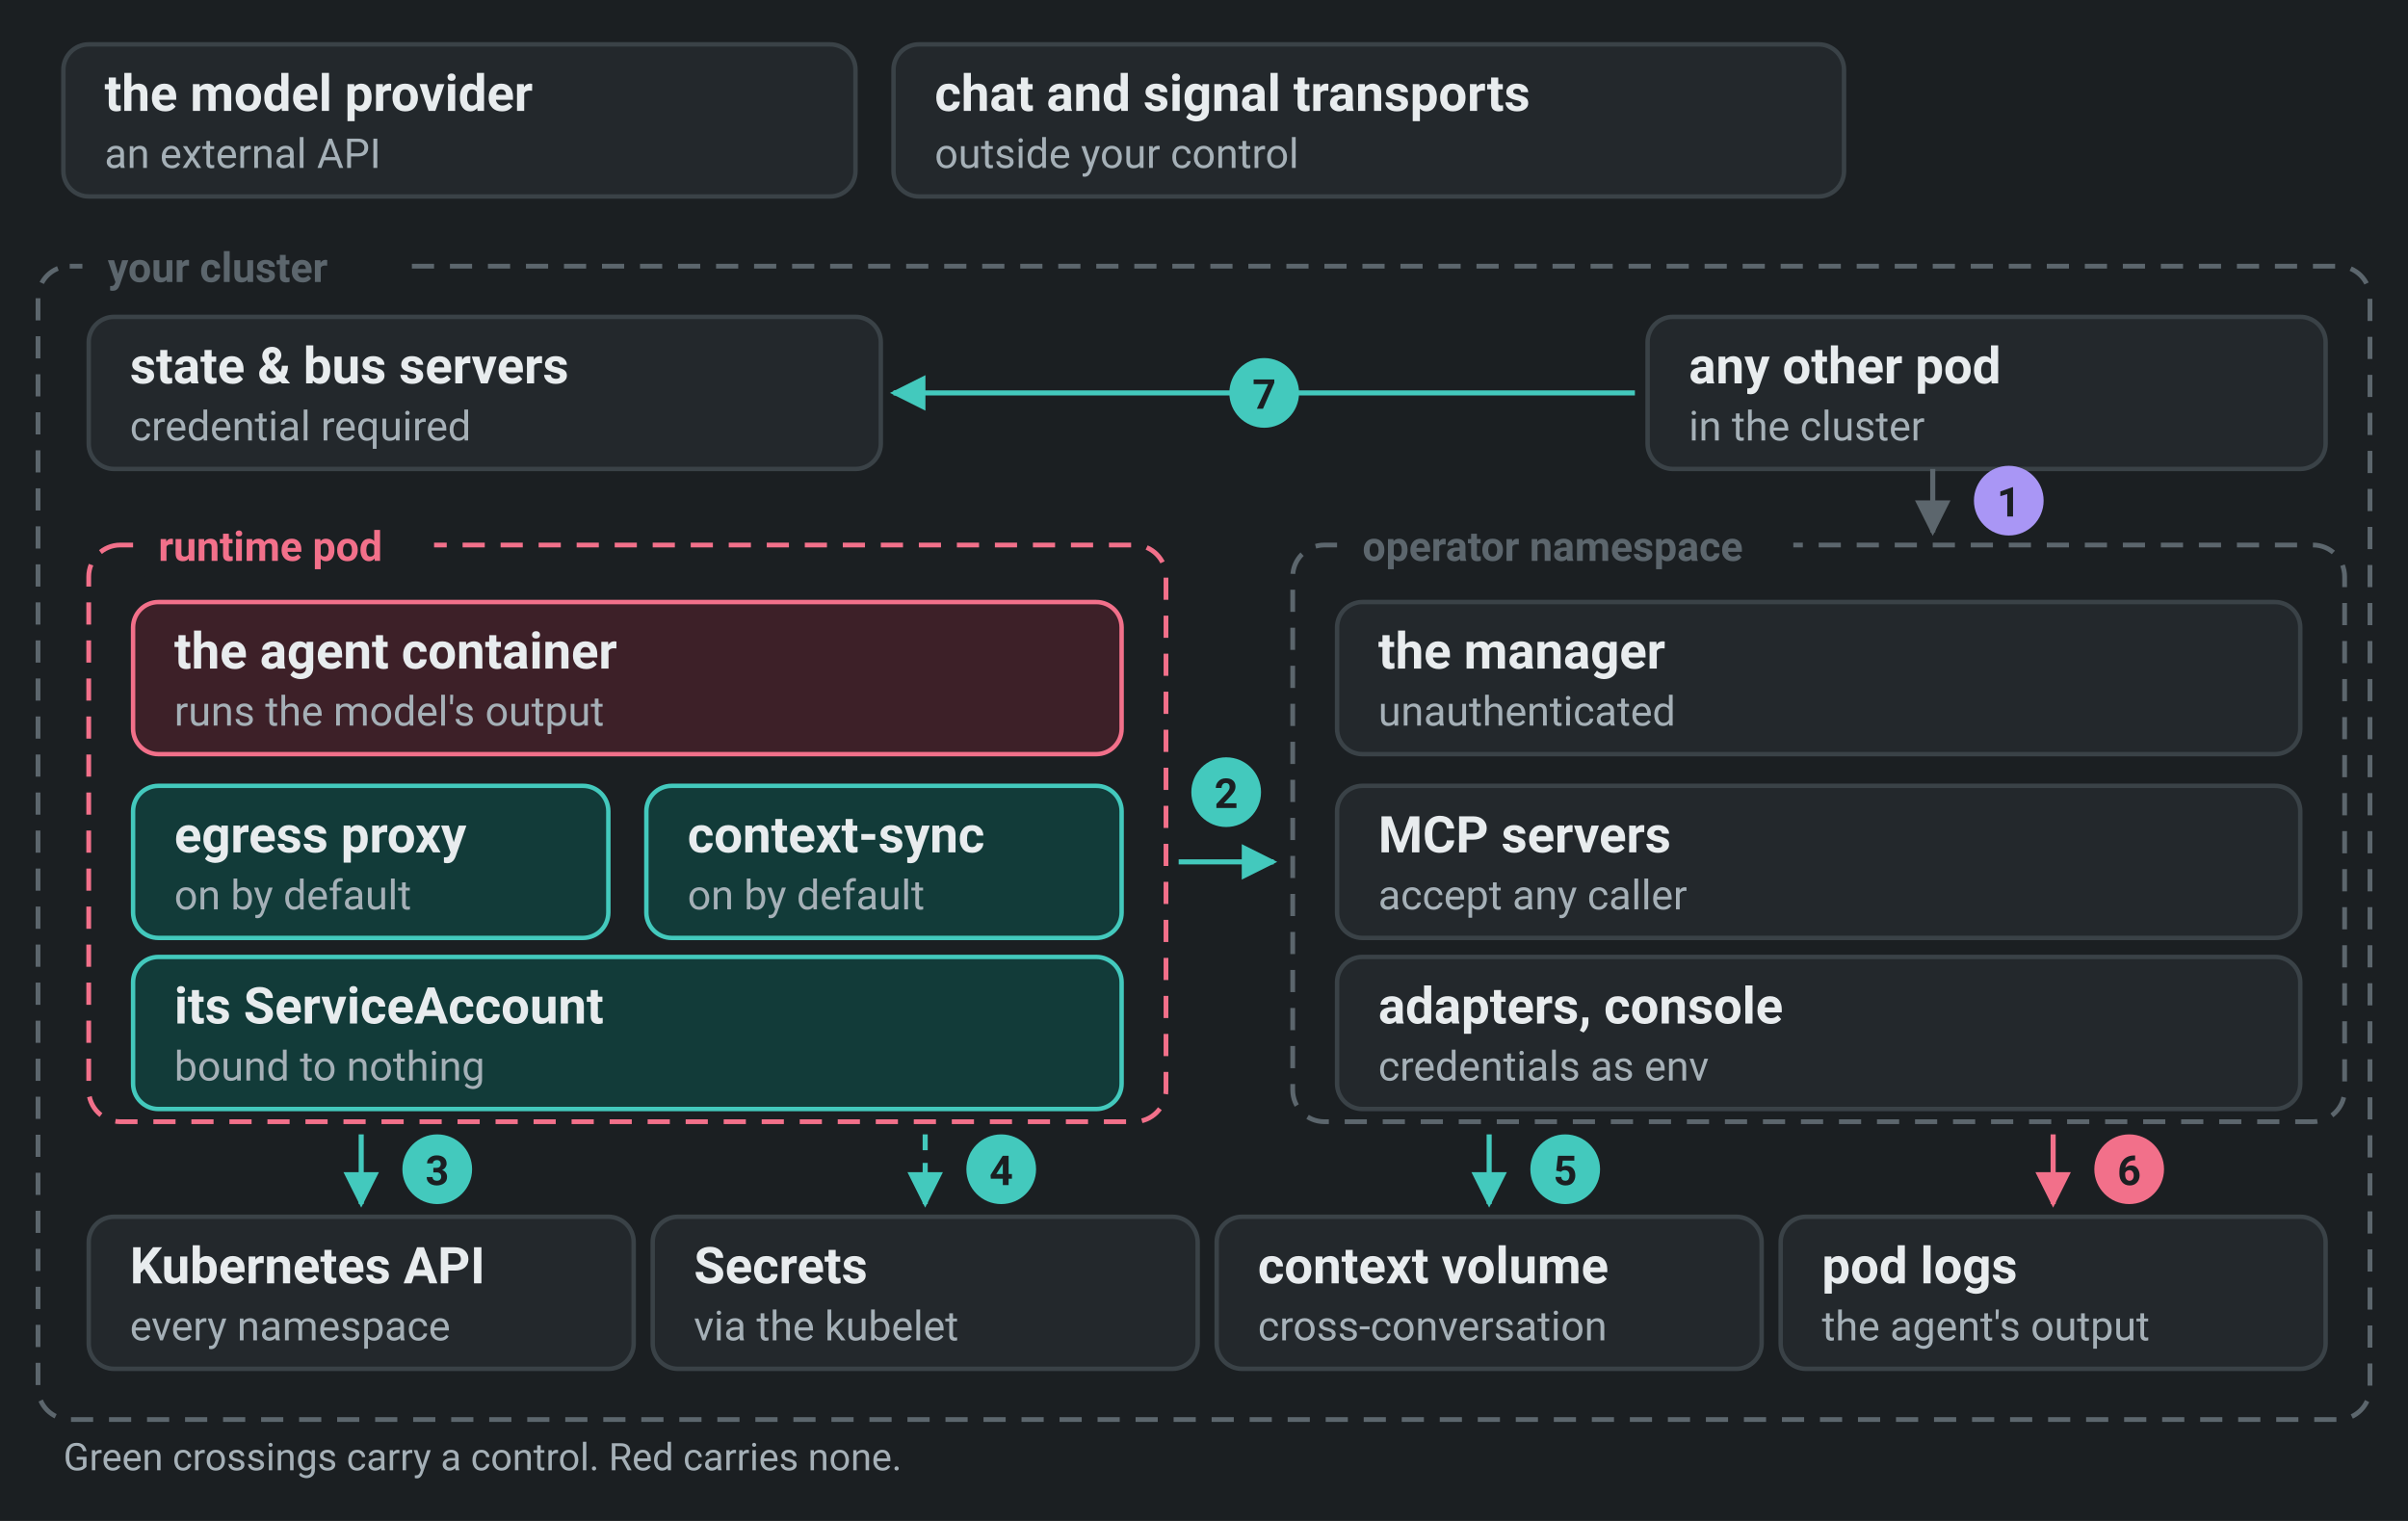
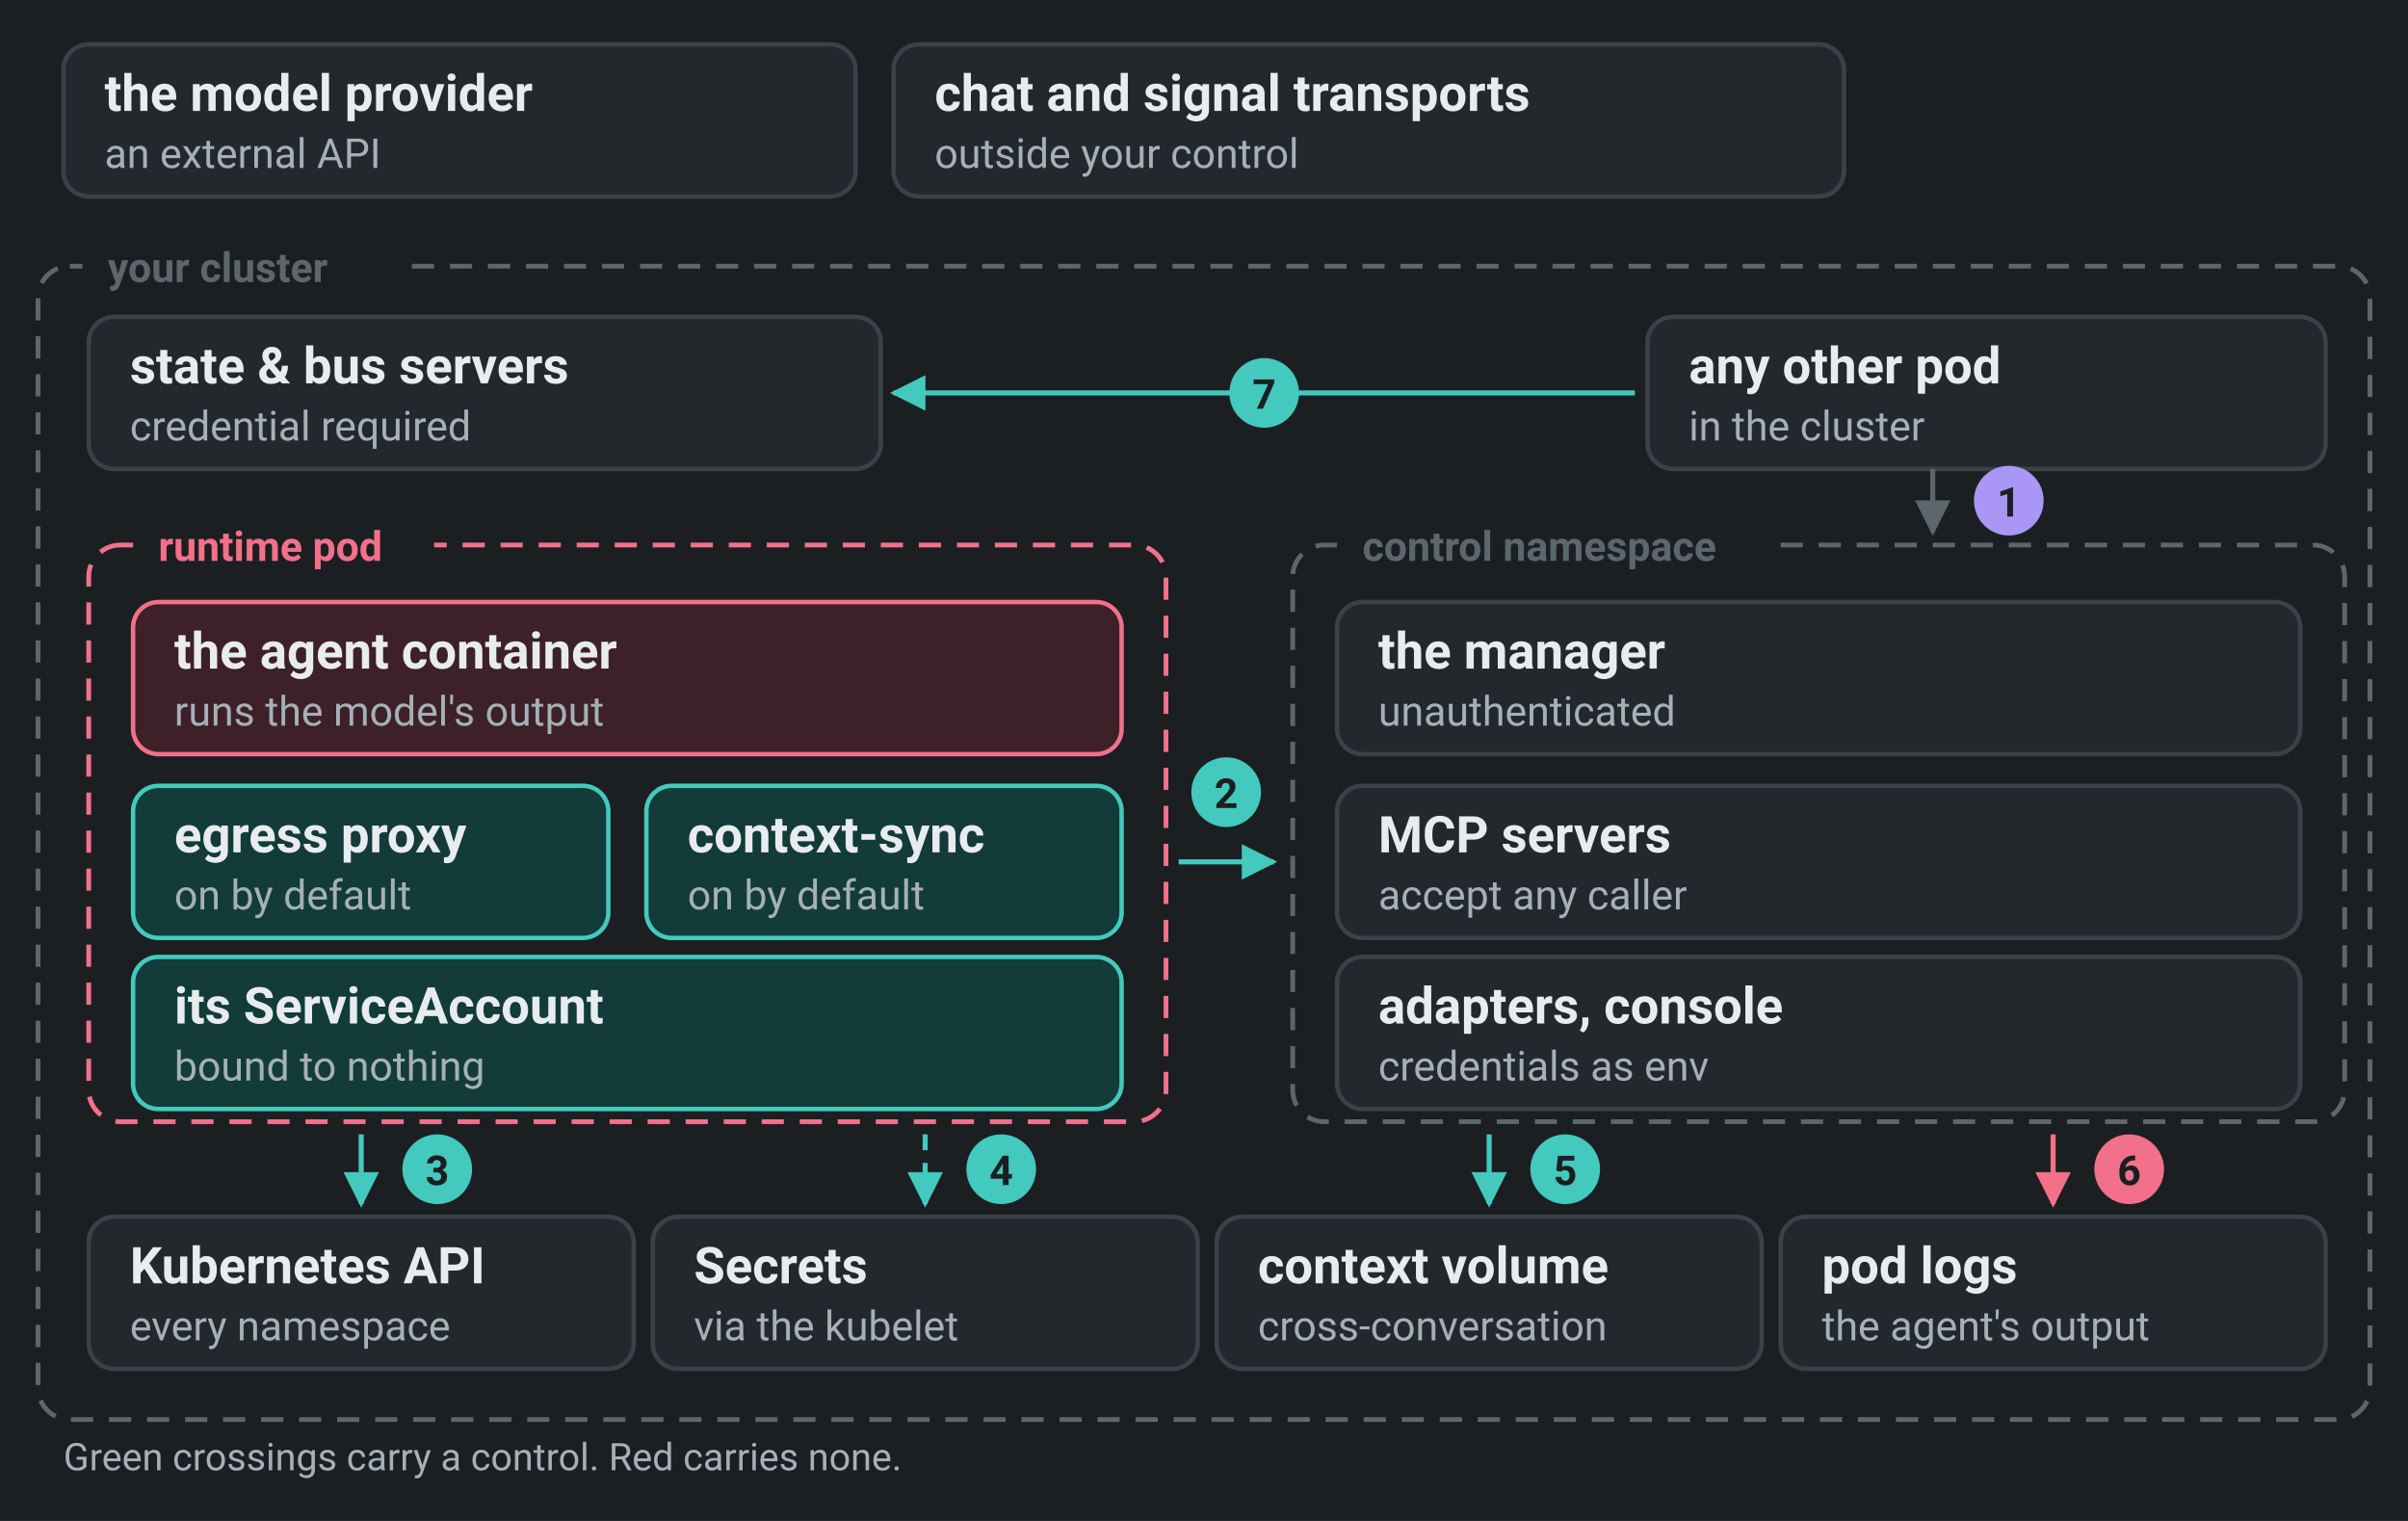
<svg xmlns="http://www.w3.org/2000/svg" viewBox="0 0 760 480" width="760" height="480" role="img">
  <rect width="760" height="480" fill="#1b1f22" />
  <defs>
    <marker id="ar-borderStrong" viewBox="0 0 10 10" refX="9" refY="5" markerWidth="7" markerHeight="7" orient="auto-start-reverse">
      <path d="M0,0 L10,5 L0,10 z" fill="#5c666d" />
    </marker>
    <marker id="ar-danger" viewBox="0 0 10 10" refX="9" refY="5" markerWidth="7" markerHeight="7" orient="auto-start-reverse">
      <path d="M0,0 L10,5 L0,10 z" fill="#f2708a" />
    </marker>
    <marker id="ar-brand" viewBox="0 0 10 10" refX="9" refY="5" markerWidth="7" markerHeight="7" orient="auto-start-reverse">
      <path d="M0,0 L10,5 L0,10 z" fill="#43c9bd" />
    </marker>
  </defs>
  <rect x="20" y="14" width="250" height="48" rx="8" fill="#23282c" stroke="#3a4247" stroke-width="1.4" />
  <text x="33" y="35" fill="#e8ecee" font-size="16" font-weight="600" text-anchor="start" font-family="ui-sans-serif, system-ui, -apple-system, 'Segoe UI', Roboto, 'Helvetica Neue', Arial, sans-serif">the model provider</text>
  <text x="33" y="53" fill="#a5b0b7" font-size="13" font-weight="400" text-anchor="start" font-family="ui-sans-serif, system-ui, -apple-system, 'Segoe UI', Roboto, 'Helvetica Neue', Arial, sans-serif">an external API</text>
  <rect x="282" y="14" width="300" height="48" rx="8" fill="#23282c" stroke="#3a4247" stroke-width="1.4" />
  <text x="295" y="35" fill="#e8ecee" font-size="16" font-weight="600" text-anchor="start" font-family="ui-sans-serif, system-ui, -apple-system, 'Segoe UI', Roboto, 'Helvetica Neue', Arial, sans-serif">chat and signal transports</text>
  <text x="295" y="53" fill="#a5b0b7" font-size="13" font-weight="400" text-anchor="start" font-family="ui-sans-serif, system-ui, -apple-system, 'Segoe UI', Roboto, 'Helvetica Neue', Arial, sans-serif">outside your control</text>
  <rect x="12" y="84" width="736" height="364" rx="10" fill="none" stroke="#5c666d" stroke-width="1.5" stroke-dasharray="7 5" />
  <rect x="26" y="74" width="102" height="20" rx="5" fill="#1b1f22" />
  <text x="34" y="89" fill="#5c666d" font-size="13" font-weight="600" text-anchor="start" font-family="ui-sans-serif, system-ui, -apple-system, 'Segoe UI', Roboto, 'Helvetica Neue', Arial, sans-serif">your cluster</text>
  <rect x="520" y="100" width="214" height="48" rx="8" fill="#23282c" stroke="#3a4247" stroke-width="1.4" />
  <text x="533" y="121" fill="#e8ecee" font-size="16" font-weight="600" text-anchor="start" font-family="ui-sans-serif, system-ui, -apple-system, 'Segoe UI', Roboto, 'Helvetica Neue', Arial, sans-serif">any other pod</text>
  <text x="533" y="139" fill="#a5b0b7" font-size="13" font-weight="400" text-anchor="start" font-family="ui-sans-serif, system-ui, -apple-system, 'Segoe UI', Roboto, 'Helvetica Neue', Arial, sans-serif">in the cluster</text>
  <rect x="28" y="100" width="250" height="48" rx="8" fill="#23282c" stroke="#3a4247" stroke-width="1.4" />
  <text x="41" y="121" fill="#e8ecee" font-size="16" font-weight="600" text-anchor="start" font-family="ui-sans-serif, system-ui, -apple-system, 'Segoe UI', Roboto, 'Helvetica Neue', Arial, sans-serif">state &amp; bus servers</text>
  <text x="41" y="139" fill="#a5b0b7" font-size="13" font-weight="400" text-anchor="start" font-family="ui-sans-serif, system-ui, -apple-system, 'Segoe UI', Roboto, 'Helvetica Neue', Arial, sans-serif">credential required</text>
  <rect x="28" y="172" width="340" height="182" rx="10" fill="none" stroke="#f2708a" stroke-width="1.5" stroke-dasharray="7 5" />
  <rect x="42" y="162" width="95" height="20" rx="5" fill="#1b1f22" />
  <text x="50" y="177" fill="#f2708a" font-size="13" font-weight="600" text-anchor="start" font-family="ui-sans-serif, system-ui, -apple-system, 'Segoe UI', Roboto, 'Helvetica Neue', Arial, sans-serif">runtime pod</text>
  <rect x="42" y="190" width="312" height="48" rx="8" fill="#3d2028" stroke="#f2708a" stroke-width="1.4" />
  <text x="55" y="211" fill="#e8ecee" font-size="16" font-weight="600" text-anchor="start" font-family="ui-sans-serif, system-ui, -apple-system, 'Segoe UI', Roboto, 'Helvetica Neue', Arial, sans-serif">the agent container</text>
  <text x="55" y="229" fill="#a5b0b7" font-size="13" font-weight="400" text-anchor="start" font-family="ui-sans-serif, system-ui, -apple-system, 'Segoe UI', Roboto, 'Helvetica Neue', Arial, sans-serif">runs the model's output</text>
  <rect x="42" y="248" width="150" height="48" rx="8" fill="#123b39" stroke="#43c9bd" stroke-width="1.4" />
  <text x="55" y="269" fill="#e8ecee" font-size="16" font-weight="600" text-anchor="start" font-family="ui-sans-serif, system-ui, -apple-system, 'Segoe UI', Roboto, 'Helvetica Neue', Arial, sans-serif">egress proxy</text>
  <text x="55" y="287" fill="#a5b0b7" font-size="13" font-weight="400" text-anchor="start" font-family="ui-sans-serif, system-ui, -apple-system, 'Segoe UI', Roboto, 'Helvetica Neue', Arial, sans-serif">on by default</text>
  <rect x="204" y="248" width="150" height="48" rx="8" fill="#123b39" stroke="#43c9bd" stroke-width="1.4" />
  <text x="217" y="269" fill="#e8ecee" font-size="16" font-weight="600" text-anchor="start" font-family="ui-sans-serif, system-ui, -apple-system, 'Segoe UI', Roboto, 'Helvetica Neue', Arial, sans-serif">context-sync</text>
  <text x="217" y="287" fill="#a5b0b7" font-size="13" font-weight="400" text-anchor="start" font-family="ui-sans-serif, system-ui, -apple-system, 'Segoe UI', Roboto, 'Helvetica Neue', Arial, sans-serif">on by default</text>
  <rect x="42" y="302" width="312" height="48" rx="8" fill="#123b39" stroke="#43c9bd" stroke-width="1.4" />
  <text x="55" y="323" fill="#e8ecee" font-size="16" font-weight="600" text-anchor="start" font-family="ui-sans-serif, system-ui, -apple-system, 'Segoe UI', Roboto, 'Helvetica Neue', Arial, sans-serif">its ServiceAccount</text>
  <text x="55" y="341" fill="#a5b0b7" font-size="13" font-weight="400" text-anchor="start" font-family="ui-sans-serif, system-ui, -apple-system, 'Segoe UI', Roboto, 'Helvetica Neue', Arial, sans-serif">bound to nothing</text>
  <rect x="408" y="172" width="332" height="182" rx="10" fill="none" stroke="#5c666d" stroke-width="1.5" stroke-dasharray="7 5" />
-   <rect x="422" y="162" width="144" height="20" rx="5" fill="#1b1f22" />
-   <text x="430" y="177" fill="#5c666d" font-size="13" font-weight="600" text-anchor="start" font-family="ui-sans-serif, system-ui, -apple-system, 'Segoe UI', Roboto, 'Helvetica Neue', Arial, sans-serif">operator namespace</text>
+   <rect x="422" y="162" width="137" height="20" rx="5" fill="#1b1f22" />
+   <text x="430" y="177" fill="#5c666d" font-size="13" font-weight="600" text-anchor="start" font-family="ui-sans-serif, system-ui, -apple-system, 'Segoe UI', Roboto, 'Helvetica Neue', Arial, sans-serif">control namespace</text>
  <rect x="422" y="190" width="304" height="48" rx="8" fill="#23282c" stroke="#3a4247" stroke-width="1.4" />
  <text x="435" y="211" fill="#e8ecee" font-size="16" font-weight="600" text-anchor="start" font-family="ui-sans-serif, system-ui, -apple-system, 'Segoe UI', Roboto, 'Helvetica Neue', Arial, sans-serif">the manager</text>
  <text x="435" y="229" fill="#a5b0b7" font-size="13" font-weight="400" text-anchor="start" font-family="ui-sans-serif, system-ui, -apple-system, 'Segoe UI', Roboto, 'Helvetica Neue', Arial, sans-serif">unauthenticated</text>
  <rect x="422" y="248" width="304" height="48" rx="8" fill="#23282c" stroke="#3a4247" stroke-width="1.4" />
  <text x="435" y="269" fill="#e8ecee" font-size="16" font-weight="600" text-anchor="start" font-family="ui-sans-serif, system-ui, -apple-system, 'Segoe UI', Roboto, 'Helvetica Neue', Arial, sans-serif">MCP servers</text>
  <text x="435" y="287" fill="#a5b0b7" font-size="13" font-weight="400" text-anchor="start" font-family="ui-sans-serif, system-ui, -apple-system, 'Segoe UI', Roboto, 'Helvetica Neue', Arial, sans-serif">accept any caller</text>
  <rect x="422" y="302" width="304" height="48" rx="8" fill="#23282c" stroke="#3a4247" stroke-width="1.4" />
  <text x="435" y="323" fill="#e8ecee" font-size="16" font-weight="600" text-anchor="start" font-family="ui-sans-serif, system-ui, -apple-system, 'Segoe UI', Roboto, 'Helvetica Neue', Arial, sans-serif">adapters, console</text>
  <text x="435" y="341" fill="#a5b0b7" font-size="13" font-weight="400" text-anchor="start" font-family="ui-sans-serif, system-ui, -apple-system, 'Segoe UI', Roboto, 'Helvetica Neue', Arial, sans-serif">credentials as env</text>
  <rect x="28" y="384" width="172" height="48" rx="8" fill="#23282c" stroke="#3a4247" stroke-width="1.4" />
  <text x="41" y="405" fill="#e8ecee" font-size="16" font-weight="600" text-anchor="start" font-family="ui-sans-serif, system-ui, -apple-system, 'Segoe UI', Roboto, 'Helvetica Neue', Arial, sans-serif">Kubernetes API</text>
  <text x="41" y="423" fill="#a5b0b7" font-size="13" font-weight="400" text-anchor="start" font-family="ui-sans-serif, system-ui, -apple-system, 'Segoe UI', Roboto, 'Helvetica Neue', Arial, sans-serif">every namespace</text>
  <rect x="206" y="384" width="172" height="48" rx="8" fill="#23282c" stroke="#3a4247" stroke-width="1.4" />
  <text x="219" y="405" fill="#e8ecee" font-size="16" font-weight="600" text-anchor="start" font-family="ui-sans-serif, system-ui, -apple-system, 'Segoe UI', Roboto, 'Helvetica Neue', Arial, sans-serif">Secrets</text>
  <text x="219" y="423" fill="#a5b0b7" font-size="13" font-weight="400" text-anchor="start" font-family="ui-sans-serif, system-ui, -apple-system, 'Segoe UI', Roboto, 'Helvetica Neue', Arial, sans-serif">via the kubelet</text>
  <rect x="384" y="384" width="172" height="48" rx="8" fill="#23282c" stroke="#3a4247" stroke-width="1.4" />
  <text x="397" y="405" fill="#e8ecee" font-size="16" font-weight="600" text-anchor="start" font-family="ui-sans-serif, system-ui, -apple-system, 'Segoe UI', Roboto, 'Helvetica Neue', Arial, sans-serif">context volume</text>
  <text x="397" y="423" fill="#a5b0b7" font-size="13" font-weight="400" text-anchor="start" font-family="ui-sans-serif, system-ui, -apple-system, 'Segoe UI', Roboto, 'Helvetica Neue', Arial, sans-serif">cross-conversation</text>
  <rect x="562" y="384" width="172" height="48" rx="8" fill="#23282c" stroke="#3a4247" stroke-width="1.4" />
  <text x="575" y="405" fill="#e8ecee" font-size="16" font-weight="600" text-anchor="start" font-family="ui-sans-serif, system-ui, -apple-system, 'Segoe UI', Roboto, 'Helvetica Neue', Arial, sans-serif">pod logs</text>
  <text x="575" y="423" fill="#a5b0b7" font-size="13" font-weight="400" text-anchor="start" font-family="ui-sans-serif, system-ui, -apple-system, 'Segoe UI', Roboto, 'Helvetica Neue', Arial, sans-serif">the agent's output</text>
  <path d="M610,148 L610,168" stroke="#5c666d" stroke-width="1.6" fill="none" marker-end="url(#ar-borderStrong)" />
  <circle cx="634" cy="158" r="11" fill="#a996f5" />
  <text x="634" y="163" fill="#1b1f22" font-size="13" font-weight="700" text-anchor="middle" font-family="ui-sans-serif, system-ui, -apple-system, 'Segoe UI', Roboto, 'Helvetica Neue', Arial, sans-serif">1</text>
  <path d="M372,272 L402,272" stroke="#43c9bd" stroke-width="1.6" fill="none" marker-end="url(#ar-brand)" />
  <circle cx="387" cy="250" r="11" fill="#43c9bd" />
  <text x="387" y="255" fill="#1b1f22" font-size="13" font-weight="700" text-anchor="middle" font-family="ui-sans-serif, system-ui, -apple-system, 'Segoe UI', Roboto, 'Helvetica Neue', Arial, sans-serif">2</text>
  <path d="M114,358 L114,380" stroke="#43c9bd" stroke-width="1.6" fill="none" marker-end="url(#ar-brand)" />
  <circle cx="138" cy="369" r="11" fill="#43c9bd" />
  <text x="138" y="374" fill="#1b1f22" font-size="13" font-weight="700" text-anchor="middle" font-family="ui-sans-serif, system-ui, -apple-system, 'Segoe UI', Roboto, 'Helvetica Neue', Arial, sans-serif">3</text>
  <path d="M292,358 L292,380" stroke="#43c9bd" stroke-width="1.6" fill="none" marker-end="url(#ar-brand)" stroke-dasharray="5 4" />
  <circle cx="316" cy="369" r="11" fill="#43c9bd" />
  <text x="316" y="374" fill="#1b1f22" font-size="13" font-weight="700" text-anchor="middle" font-family="ui-sans-serif, system-ui, -apple-system, 'Segoe UI', Roboto, 'Helvetica Neue', Arial, sans-serif">4</text>
  <path d="M470,358 L470,380" stroke="#43c9bd" stroke-width="1.6" fill="none" marker-end="url(#ar-brand)" />
  <circle cx="494" cy="369" r="11" fill="#43c9bd" />
  <text x="494" y="374" fill="#1b1f22" font-size="13" font-weight="700" text-anchor="middle" font-family="ui-sans-serif, system-ui, -apple-system, 'Segoe UI', Roboto, 'Helvetica Neue', Arial, sans-serif">5</text>
  <path d="M648,358 L648,380" stroke="#f2708a" stroke-width="1.6" fill="none" marker-end="url(#ar-danger)" />
  <circle cx="672" cy="369" r="11" fill="#f2708a" />
  <text x="672" y="374" fill="#1b1f22" font-size="13" font-weight="700" text-anchor="middle" font-family="ui-sans-serif, system-ui, -apple-system, 'Segoe UI', Roboto, 'Helvetica Neue', Arial, sans-serif">6</text>
  <path d="M516,124 L282,124" stroke="#43c9bd" stroke-width="1.6" fill="none" marker-end="url(#ar-brand)" />
  <circle cx="399" cy="124" r="11" fill="#43c9bd" />
  <text x="399" y="129" fill="#1b1f22" font-size="13" font-weight="700" text-anchor="middle" font-family="ui-sans-serif, system-ui, -apple-system, 'Segoe UI', Roboto, 'Helvetica Neue', Arial, sans-serif">7</text>
  <text x="20" y="464" fill="#a5b0b7" font-size="12" font-weight="400" text-anchor="start" font-family="ui-sans-serif, system-ui, -apple-system, 'Segoe UI', Roboto, 'Helvetica Neue', Arial, sans-serif">Green crossings carry a control. Red carries none.</text>
</svg>
